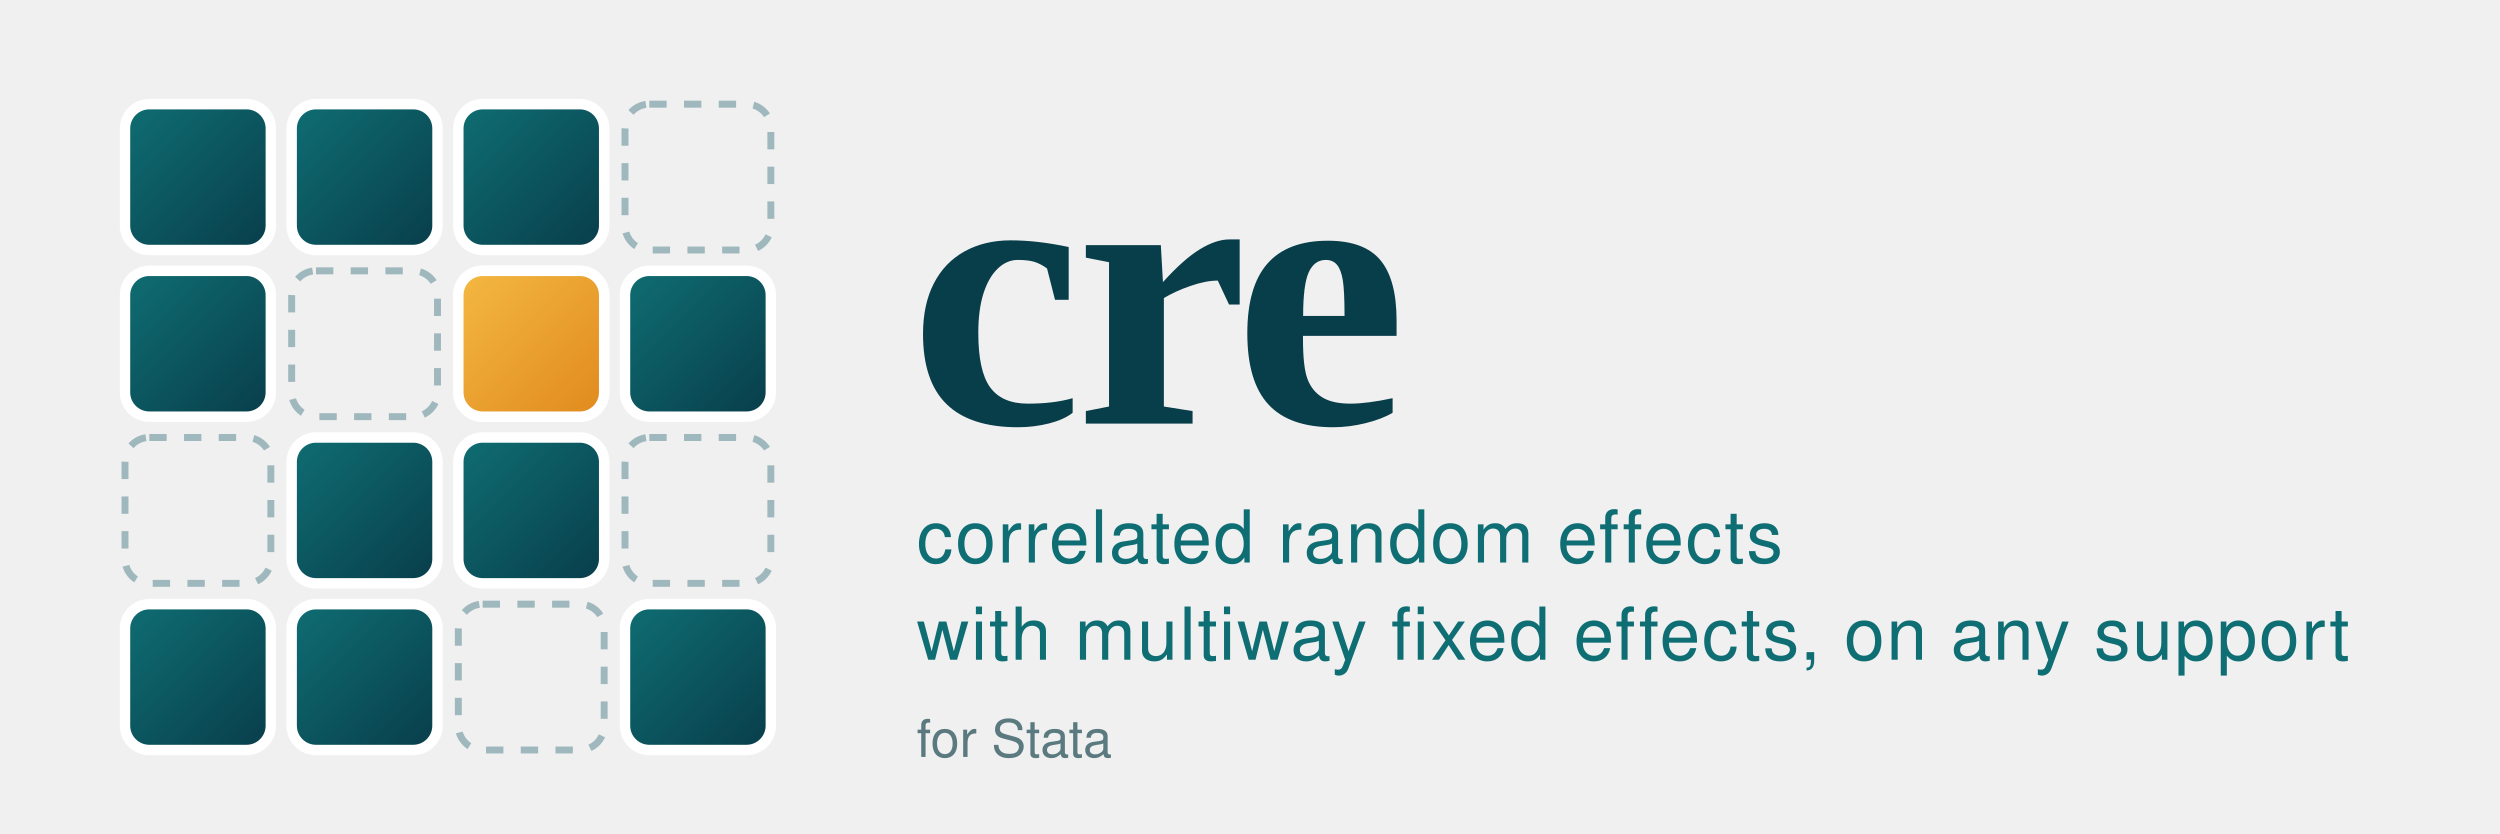
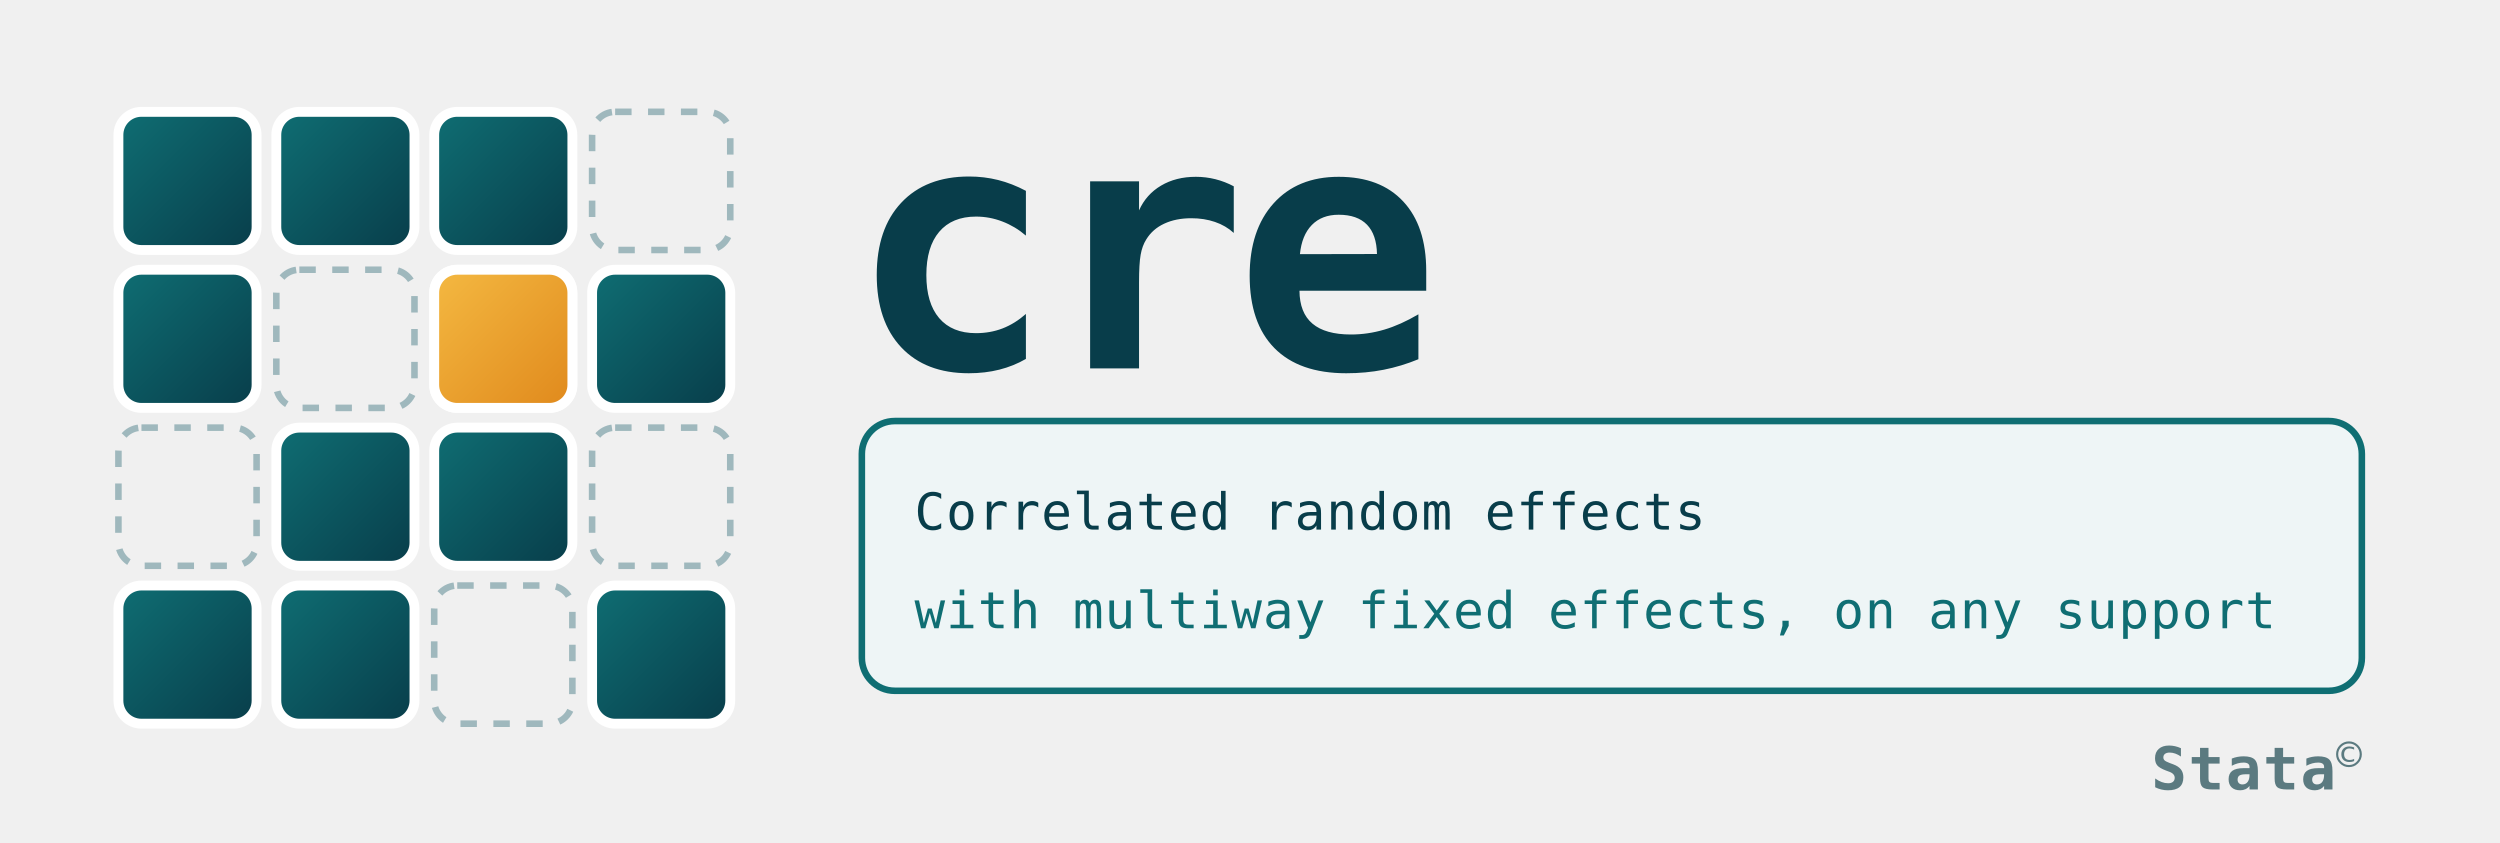
- <svg xmlns="http://www.w3.org/2000/svg" width="720" height="240" viewBox="0 0 720 240" role="img" aria-label="cre: correlated random effects with multiway fixed effects">
+ <svg xmlns="http://www.w3.org/2000/svg" width="760" height="256" viewBox="0 0 760 256" role="img" aria-label="cre: Correlated random effects with multiway fixed effects, on any support. Stata">
  <defs>
    <linearGradient id="teal" x1="0" y1="0" x2="1" y2="1">
      <stop offset="0" stop-color="#0f6e73" />
      <stop offset="1" stop-color="#083d4a" />
    </linearGradient>
    <linearGradient id="amber" x1="0" y1="0" x2="1" y2="1">
      <stop offset="0" stop-color="#f4b942" />
      <stop offset="1" stop-color="#e0891c" />
    </linearGradient>
+     <style>
+       .mono { font-family: 'JetBrains Mono', 'Fira Code', 'Cascadia Code', 'Roboto Mono', Consolas, 'DejaVu Sans Mono', monospace; }
+     </style>
  </defs>
-   <g transform="translate(36,30)">
+   <g transform="translate(36,34)">
    <g fill="url(#teal)" stroke="#ffffff" stroke-width="3">
      <rect x="0" y="0" width="42" height="42" rx="7" />
      <rect x="48" y="0" width="42" height="42" rx="7" />
      <rect x="96" y="0" width="42" height="42" rx="7" />
      <rect x="0" y="48" width="42" height="42" rx="7" />
      <rect x="96" y="48" width="42" height="42" rx="7" />
      <rect x="144" y="48" width="42" height="42" rx="7" />
      <rect x="48" y="96" width="42" height="42" rx="7" />
      <rect x="96" y="96" width="42" height="42" rx="7" />
      <rect x="0" y="144" width="42" height="42" rx="7" />
      <rect x="48" y="144" width="42" height="42" rx="7" />
      <rect x="144" y="144" width="42" height="42" rx="7" />
    </g>
    <g fill="none" stroke="#9fb8bd" stroke-width="2" stroke-dasharray="5 5">
      <rect x="144" y="0" width="42" height="42" rx="7" />
      <rect x="48" y="48" width="42" height="42" rx="7" />
      <rect x="0" y="96" width="42" height="42" rx="7" />
      <rect x="144" y="96" width="42" height="42" rx="7" />
      <rect x="96" y="144" width="42" height="42" rx="7" />
    </g>
    <rect x="96" y="48" width="42" height="42" rx="7" fill="url(#amber)" stroke="#ffffff" stroke-width="3" />
  </g>
-   <text x="262" y="122" font-family="Georgia, 'Times New Roman', serif" font-size="112" font-weight="700" fill="#083d4a" letter-spacing="-2">cre</text>
-   <text x="264" y="162" font-family="Helvetica, Arial, sans-serif" font-size="21" fill="#0f6e73" letter-spacing="0.5">correlated random effects</text>
-   <text x="264" y="190" font-family="Helvetica, Arial, sans-serif" font-size="21" fill="#0f6e73" letter-spacing="0.5">with multiway fixed effects, on any support</text>
-   <text x="264" y="218" font-family="Helvetica, Arial, sans-serif" font-size="15" fill="#5b7a80">for Stata</text>
+   <text class="mono" x="258" y="112" font-size="104" font-weight="700" fill="#083d4a" letter-spacing="-4">cre</text>
+   <rect x="262" y="128" width="456" height="82" rx="10" fill="#eef5f6" stroke="#0f6e73" stroke-width="2" />
+   <text class="mono" x="278" y="161" font-size="15.5" fill="#083d4a" letter-spacing="0.3">Correlated random effects</text>
+   <text class="mono" x="278" y="191" font-size="15.5" fill="#0f6e73" letter-spacing="0.3">with multiway fixed effects, on any support</text>
+   <text class="mono" x="718" y="240" font-size="18" font-weight="700" fill="#5b7a80" text-anchor="end" letter-spacing="0.5">Stata<tspan font-size="13" font-weight="400" dy="-6">©</tspan>
+   </text>
</svg>
